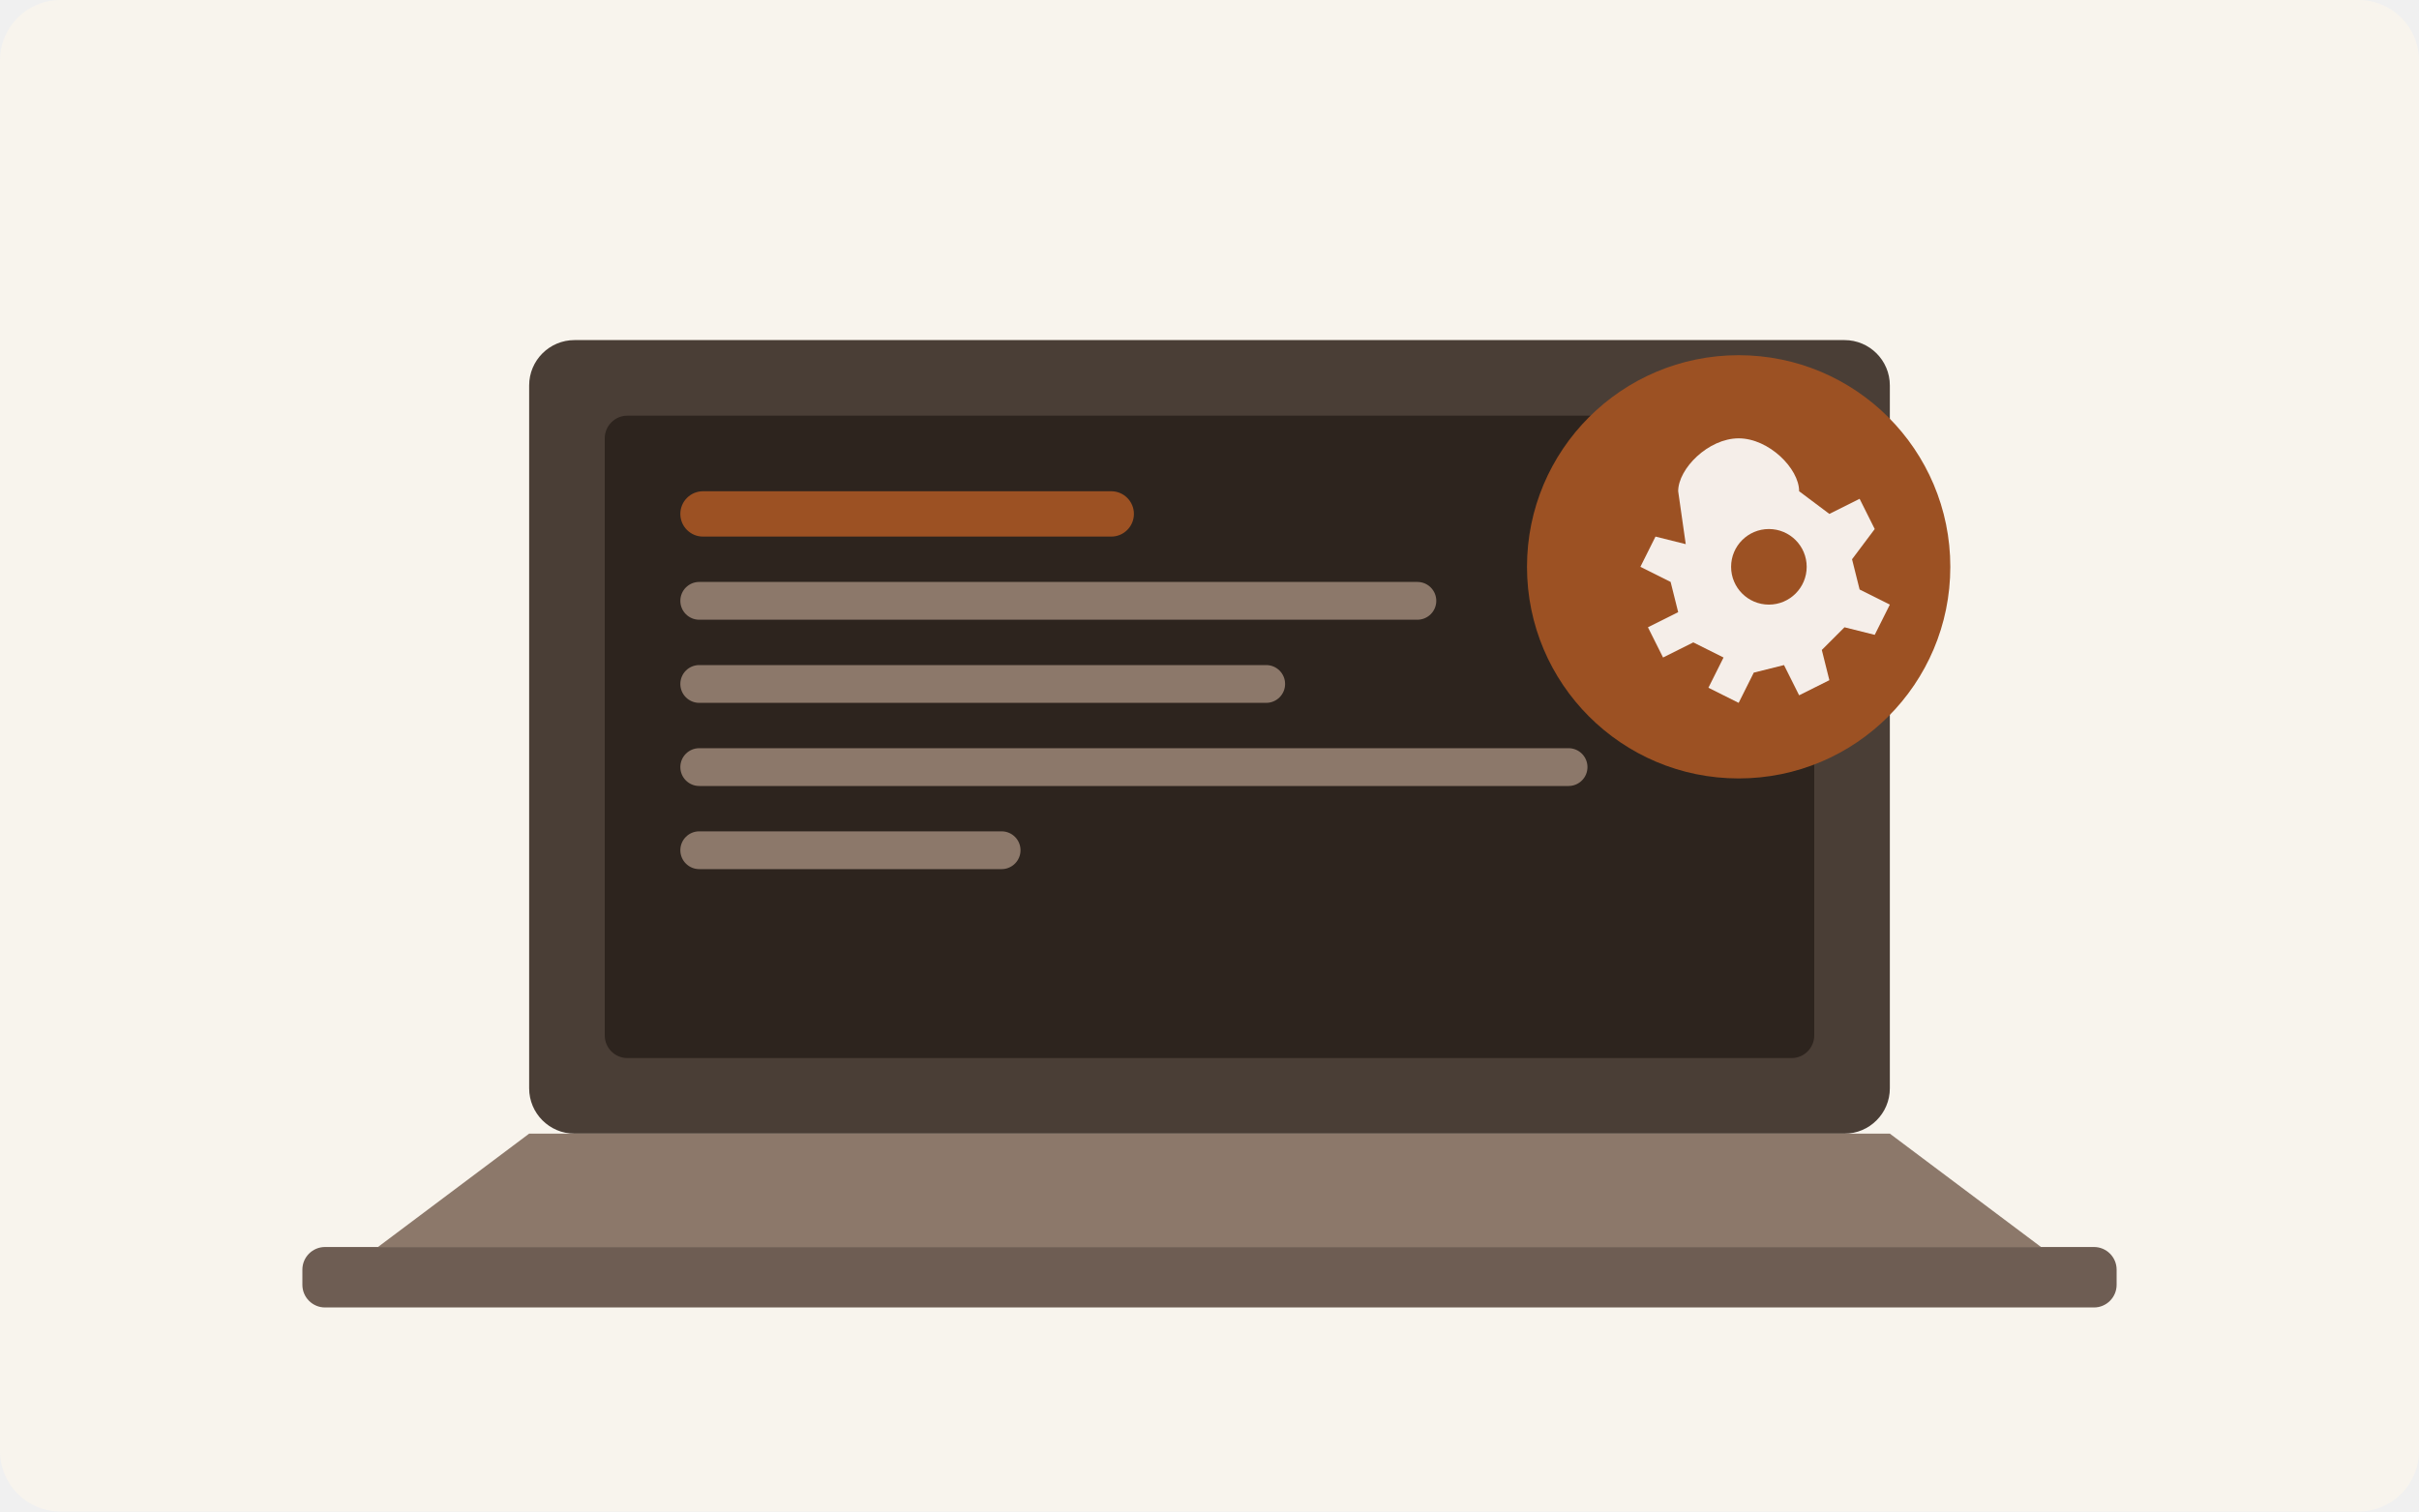
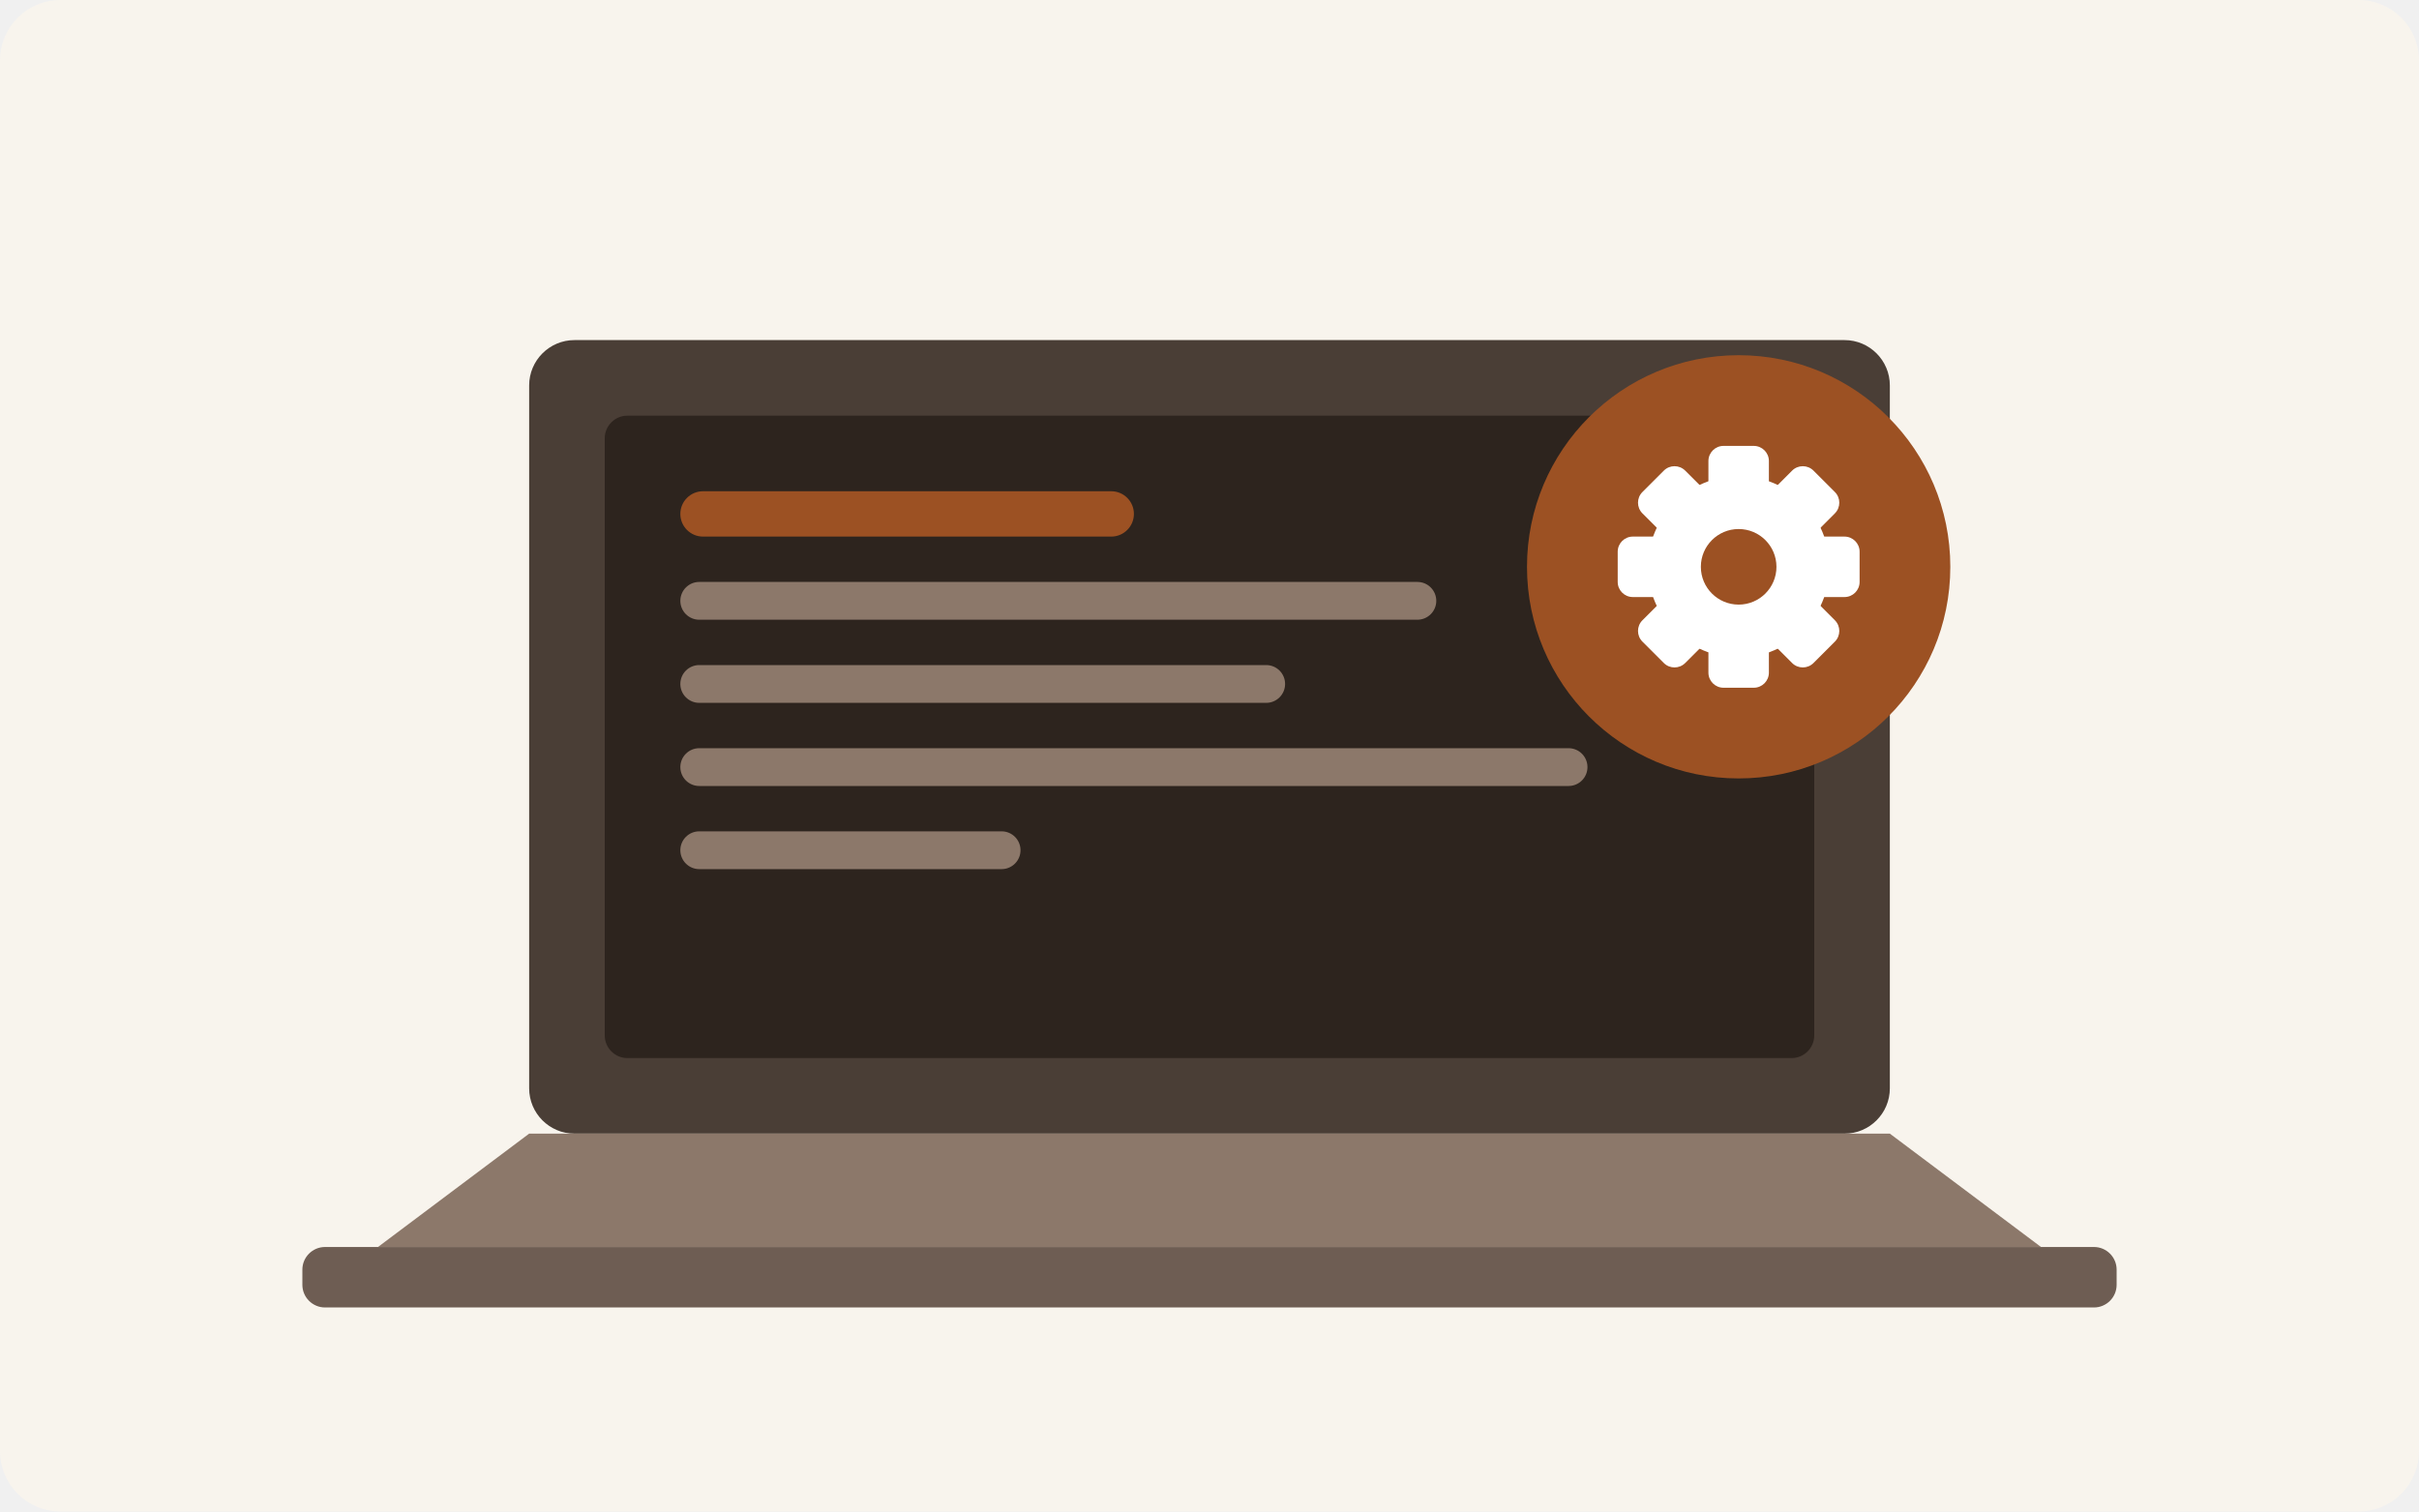
<svg xmlns="http://www.w3.org/2000/svg" viewBox="0 0 320 200" width="320" height="200">
  <rect width="320" height="200" fill="#f8f4ed" rx="8" />
  <rect x="70" y="45" width="180" height="105" rx="6" fill="#4a3e36" />
  <rect x="80" y="55" width="160" height="85" rx="3" fill="#2d241e" />
  <rect x="90" y="65" width="60" height="6" rx="3" fill="#9c5123" />
  <rect x="90" y="77" width="100" height="5" rx="2.5" fill="#8c786a" />
  <rect x="90" y="88" width="80" height="5" rx="2.5" fill="#8c786a" />
  <rect x="90" y="99" width="120" height="5" rx="2.5" fill="#8c786a" />
  <rect x="90" y="110" width="45" height="5" rx="2.5" fill="#8c786a" />
  <polygon points="50,165 70,150 250,150 270,165" fill="#8c786a" />
  <rect x="40" y="165" width="240" height="8" rx="3" fill="#6e5d53" />
  <circle cx="230" cy="75" r="28" fill="#9c5123" />
-   <path d="M222 65 C222 62, 226 58, 230 58 C234 58, 238 62, 238 65 L242 68 L246 66 L248 70 L245 74 L246 78 L250 80 L248 84 L244 83 L241 86 L242 90 L238 92 L236 88 L232 89 L230 93 L226 91 L228 87 L224 85 L220 87 L218 83 L222 81 L221 77 L217 75 L219 71 L223 72 Z" fill="#ffffff" opacity="0.9" />
-   <circle cx="234" cy="75" r="5" fill="#9c5123" />
+   <g fill="#ffffff">
+     <rect x="226" y="59" width="8" height="32" rx="2" />
+     <rect x="226" y="59" width="8" height="32" rx="2" transform="rotate(45 230 75)" />
+     <rect x="226" y="59" width="8" height="32" rx="2" transform="rotate(90 230 75)" />
+     <rect x="226" y="59" width="8" height="32" rx="2" transform="rotate(135 230 75)" />
+     <circle cx="230" cy="75" r="12" />
+   </g>
+   <circle cx="230" cy="75" r="5" fill="#9c5123" />
</svg>
